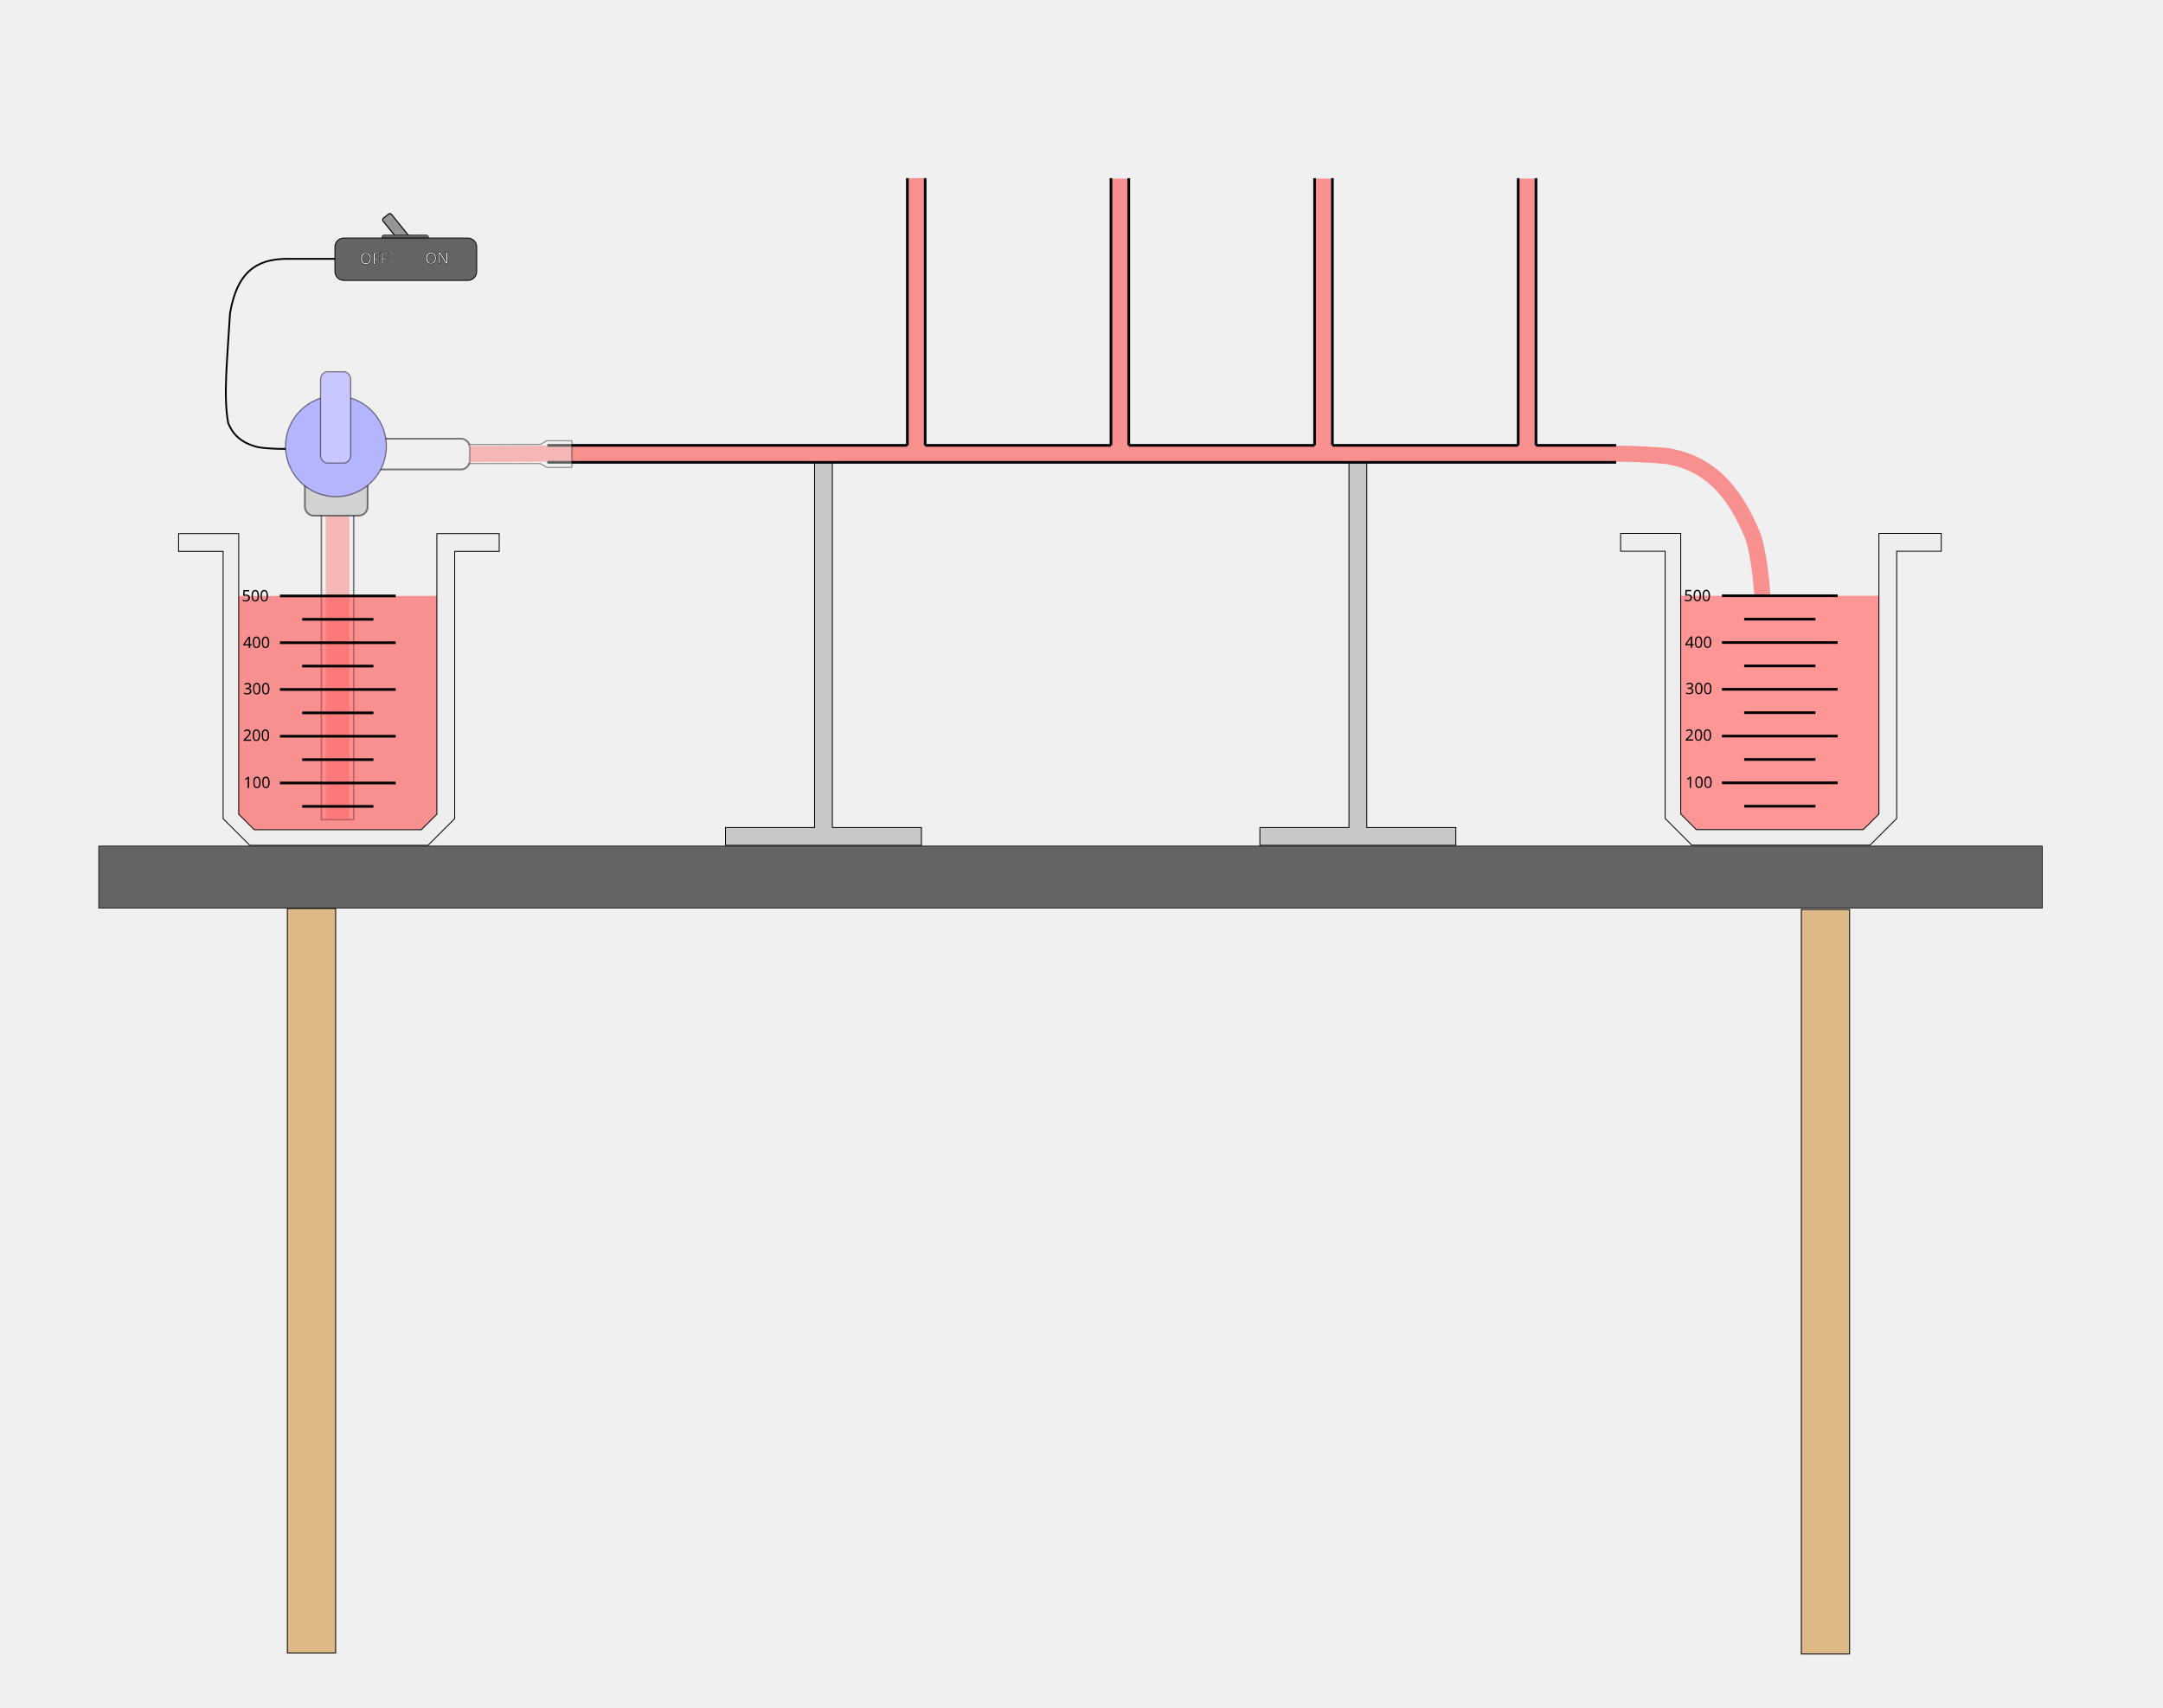
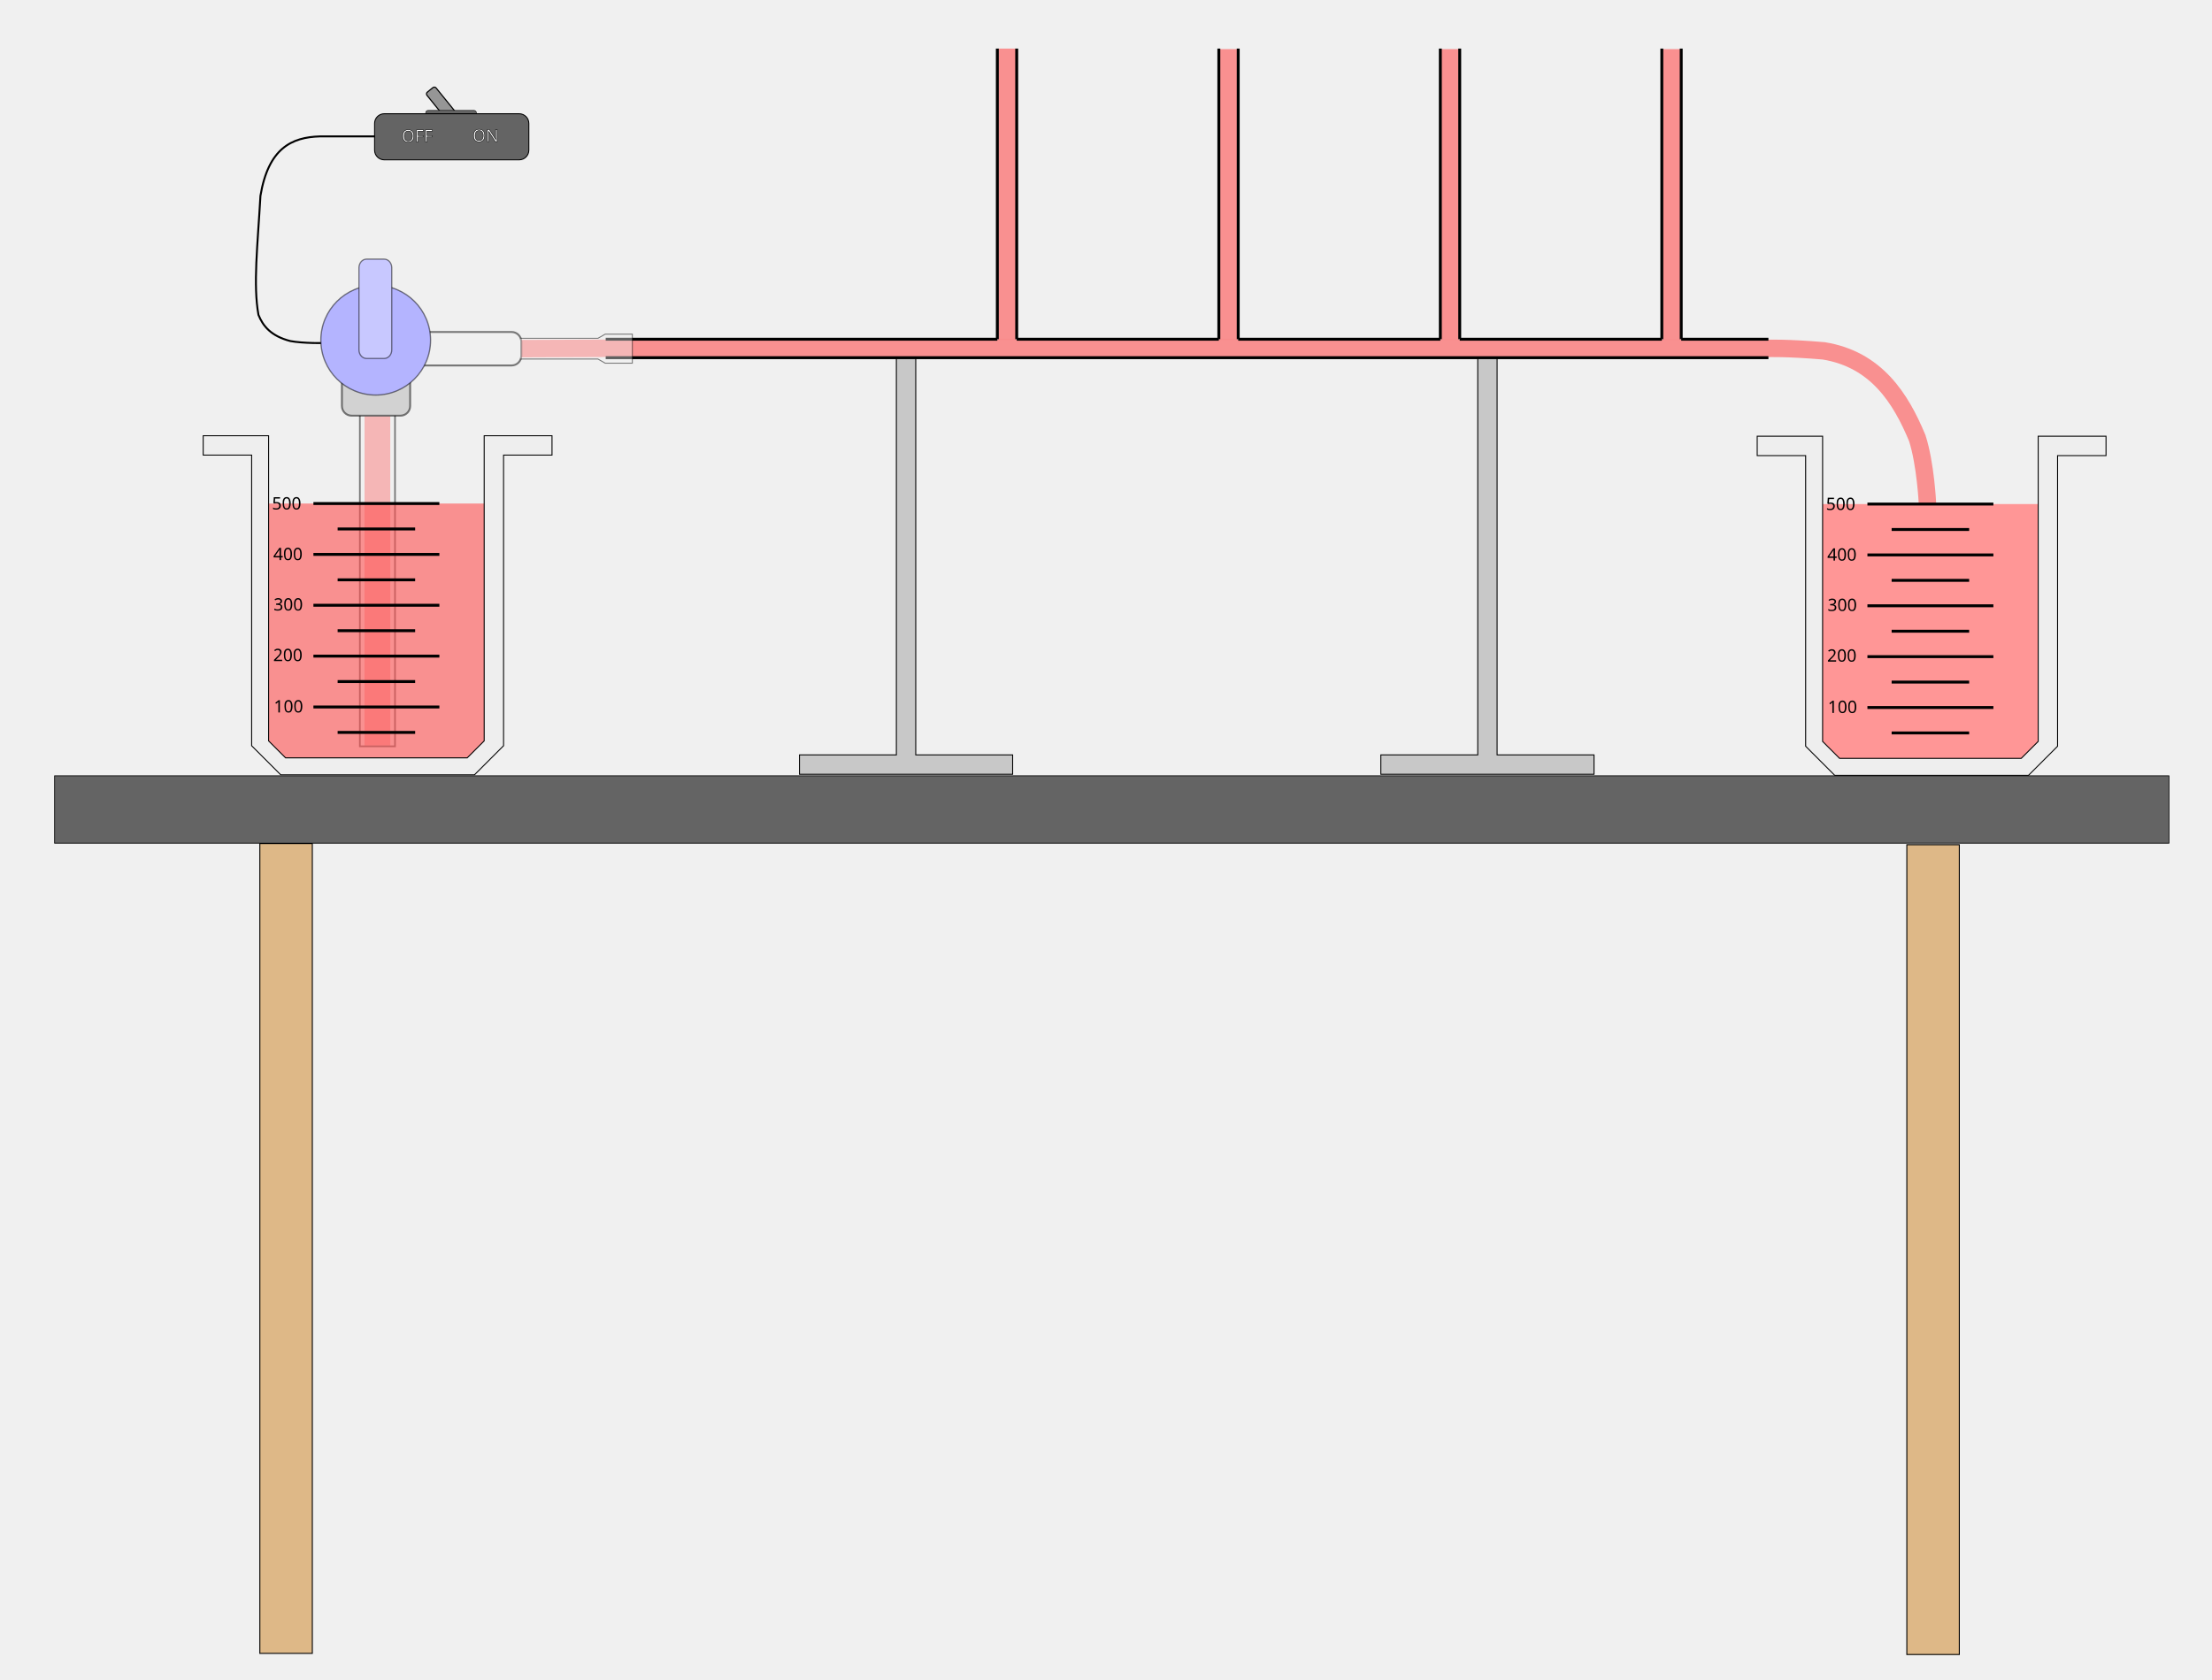
- <svg xmlns="http://www.w3.org/2000/svg" width="190mm" height="150mm" viewBox="-20 -20 242.852 191.725" version="1.1" id="canvas">
+ <svg xmlns="http://www.w3.org/2000/svg" width="158.304mm" height="120.195mm" viewBox="0 0 228.293 173.335" version="1.1" id="canvas">
  <defs id="defs" />
  <filter id="shadow" color-interpolation-filters="sRGB">
    <feDropShadow flood-opacity="0.5" dx="0" dy="0" stdDeviation="0.3" flood-color="navy" />
  </filter>
-   <g id="apparatus" transform="translate(-38.54505,-88.095)">
+   <g id="apparatus" transform="translate(-17.48816,-83.07999)">
    <path style="fill:#c8c8c8;fill-opacity:1;stroke:#000000;stroke-width:0.1;stroke-dasharray:none;stroke-opacity:1" d="m 110,120 v 41 h -10 v 2 h 22 v -2 h -10 v -41" id="apparatus-left-leg" />
    <path style="fill:#c8c8c8;fill-opacity:1;stroke:#000000;stroke-width:0.1;stroke-dasharray:none;stroke-opacity:1" d="m 170,120 v 41 h -10 v 2 h 22 v -2 h -10 v -41" id="apparatus-right-leg" />
    <path style="fill:none;fill-opacity:0.6;stroke:#ff5050;stroke-width:1.8;stroke-dasharray:none;stroke-opacity:0.6" d="m 69.752,119.074 10.764,-0.046 119.415,0.015 c 0,0 1.933,-0.074 5.772,0.251 5.444,0.882 7.957,4.917 9.657,9.002 0.866,2.683 1.055,6.772 1.055,6.772" id="tube-liquid" />
    <path style="fill:#cdcdcd;fill-opacity:0.6;stroke:#ff5050;stroke-width:2.655;stroke-dasharray:none;stroke-opacity:0.6" d="m 56.44,160.034 v -33.986" id="intake-liquid" />
    <path style="fill:#c8c8c8;fill-opacity:1;stroke:#ff5050;stroke-width:1.806;stroke-dasharray:none;stroke-opacity:0.6" d="M 216.396,161.183 V 134.979" id="waste-beaker-stream" />
    <path style="fill:#ff5050;fill-opacity:0.6;stroke:#ff5050;stroke-width:1.802;stroke-dasharray:none;stroke-opacity:0.6" d="M 121.42,118.15 V 88.095" id="manometer-liquid-1" />
    <path style="fill:#ff5050;fill-opacity:0.6;stroke:#ff5050;stroke-width:1.802;stroke-dasharray:none;stroke-opacity:0.6" d="m 144.28,118.15 v -30" id="manometer-liquid-2" />
    <path style="fill:#ff5050;fill-opacity:0.6;stroke:#ff5050;stroke-width:1.802;stroke-dasharray:none;stroke-opacity:0.6" d="m 167.14,118.15 v -30" id="manometer-liquid-3" />
    <path style="fill:#ff5050;fill-opacity:0.6;stroke:#ff5050;stroke-width:1.802;stroke-dasharray:none;stroke-opacity:0.6" d="m 190,118.15 v -30" id="manometer-liquid-4" />
    <path style="fill:#ff5050;fill-opacity:0.6;stroke:#000000;stroke-width:0.3;stroke-dasharray:none;stroke-opacity:1" d="m 120.42,118.095 v -30" id="manometer-wall-1" />
    <path style="fill:#ff5050;fill-opacity:0.6;stroke:#000000;stroke-width:0.3;stroke-dasharray:none;stroke-opacity:1" d="m 122.42,118.095 v -30" id="manometer-wall-2" />
    <path style="fill:#ff5050;fill-opacity:0.6;stroke:#000000;stroke-width:0.3;stroke-dasharray:none;stroke-opacity:1" d="m 143.28,118.095 v -30" id="manometer-wall-3" />
    <path style="fill:#ff5050;fill-opacity:0.6;stroke:#000000;stroke-width:0.3;stroke-dasharray:none;stroke-opacity:1" d="m 145.28,118.095 v -30" id="manometer-wall-4" />
    <path style="fill:#ff5050;fill-opacity:0.6;stroke:#000000;stroke-width:0.3;stroke-dasharray:none;stroke-opacity:1" d="m 166.14,118.095 v -30" id="manometer-wall-5" />
    <path style="fill:#ff5050;fill-opacity:0.6;stroke:#000000;stroke-width:0.3;stroke-dasharray:none;stroke-opacity:1" d="m 168.14,118.095 v -30" id="manometer-wall-6" />
    <path style="fill:#ff5050;fill-opacity:0.6;stroke:#000000;stroke-width:0.3;stroke-dasharray:none;stroke-opacity:1" d="m 189,118.095 v -30" id="manometer-wall-7" />
    <path style="fill:#ff5050;fill-opacity:0.6;stroke:#000000;stroke-width:0.3;stroke-dasharray:none;stroke-opacity:1" d="m 191,118.095 v -30" id="manometer-wall-8" />
    <path style="fill:#ff5050;fill-opacity:0.6;stroke:#000000;stroke-width:0.3;stroke-dasharray:none;stroke-opacity:1" d="M 120.42,118.095 H 80" id="apparatus-tube-top-path-1" />
    <path style="fill:#ff5050;fill-opacity:0.6;stroke:#000000;stroke-width:0.3;stroke-dasharray:none;stroke-opacity:1" d="M 143.28,118.095 H 122.42" id="apparatus-tube-top-path-2" />
    <path style="fill:#ff5050;fill-opacity:0.6;stroke:#000000;stroke-width:0.3;stroke-dasharray:none;stroke-opacity:1" d="M 166.14,118.095 H 145.28" id="apparatus-tube-top-path-3" />
    <path style="fill:#ff5050;fill-opacity:0.6;stroke:#000000;stroke-width:0.3;stroke-dasharray:none;stroke-opacity:1" d="M 189,118.095 H 168.14" id="apparatus-tube-top-path-4" />
    <path style="fill:#ff5050;fill-opacity:0.6;stroke:#000000;stroke-width:0.3;stroke-dasharray:none;stroke-opacity:1" d="m 191,118.095 h 9" id="apparatus-tube-top-path-5" />
    <path style="fill:#ff5050;fill-opacity:0.6;stroke:#000000;stroke-width:0.3;stroke-dasharray:none;stroke-opacity:1" d="M 80,120 H 200" id="apparatus-tube-bottom-path" />
    <g id="power-switch">
      <path style="fill:none;fill-opacity:1;stroke:#000000;stroke-width:0.2;stroke-dasharray:none;stroke-opacity:1" d="m 55.746,118.284 c 0,0 -5.717,0.478 -8.291,0 -2.003,-0.514 -2.83,-1.556 -3.293,-2.705 -0.56,-3.119 -0.088,-7.115 0.206,-12.29 0.823,-4.911 3.219,-6.042 6.13,-6.13 h 6.307" id="switch-wire" />
      <rect style="fill:#969696;fill-opacity:1;stroke:#000000;stroke-width:0.118;stroke-dasharray:none;stroke-opacity:1" id="switch" width="1.211" height="3.806" x="-10.612" y="110.719" transform="rotate(-38.9859)" rx="0.237" ry="0.237" />
      <rect style="fill:#646464;fill-opacity:1;stroke:#000000;stroke-width:0.05;stroke-dasharray:none;stroke-opacity:1" id="switch-bump" width="5.232" height="0.681" x="61.422" y="94.476" rx="0.237" ry="0.237" />
      <rect style="fill:#646464;fill-opacity:1;stroke:#000000;stroke-width:0.1;stroke-dasharray:none;stroke-opacity:1" id="switch-housing" width="15.919" height="4.758" x="56.148" y="94.82" rx="1" ry="1" />
      <text xml:space="preserve" style="font-size:1.764px;font-family:sans-serif;-inkscape-font-specification:sans-serif;fill:#ffffff;fill-opacity:1;stroke:#000000;stroke-width:0.05;stroke-dasharray:none;stroke-opacity:1" x="58.939" y="97.744" id="switch-off-text">
        <tspan id="tspan6" style="fill:#ffffff;fill-opacity:1;stroke:#000000;stroke-width:0.05;stroke-dasharray:none;stroke-opacity:1" x="58.939" y="97.744">OFF</tspan>
      </text>
      <text xml:space="preserve" style="font-size:1.764px;font-family:sans-serif;-inkscape-font-specification:sans-serif;fill:#ffffff;fill-opacity:1;stroke:#000000;stroke-width:0.05;stroke-dasharray:none;stroke-opacity:1" x="66.249" y="97.703" id="switch-on-text">
        <tspan id="tspan6-1" style="fill:#ffffff;fill-opacity:1;stroke:#000000;stroke-width:0.05;stroke-dasharray:none;stroke-opacity:1" x="66.249" y="97.703">ON</tspan>
      </text>
    </g>
    <rect style="fill:#f0f0f0;fill-opacity:0.4;stroke:#000000;stroke-width:0.171;stroke-dasharray:none;stroke-opacity:0.5" id="intake-hose" width="3.628" height="37.782" x="54.628" y="122.335" />
    <rect style="fill:#d2d2d2;fill-opacity:1;stroke:#000000;stroke-width:0.2;stroke-dasharray:none;stroke-opacity:0.5" id="pump-housing-1" width="7.043" height="11.425" x="52.776" y="114.562" rx="1" ry="1" />
    <rect style="fill:#f0f0f0;fill-opacity:1;stroke:#000000;stroke-width:0.2;stroke-dasharray:none;stroke-opacity:0.5" id="pump-housing-2" width="15.77" height="3.454" x="55.52" y="117.348" rx="1" ry="1" />
    <path style="fill:#f0f0f0;fill-opacity:0.4;stroke:#000000;stroke-width:0.1;stroke-dasharray:none;stroke-opacity:0.5" d="m 71.2,118 h 8 l 0.75,-0.43 h 2.8 v 3 h -2.8 l -0.75,-0.43 h -8" id="pump-outlet-hose" />
    <g id="valve">
      <circle style="fill:#b4b4ff;fill-opacity:1;stroke:#000000;stroke-width:0.131;stroke-dasharray:none;stroke-opacity:0.5" id="valve-circle" cx="56.263" cy="118.195" r="5.662" />
      <rect style="fill:#c8c8ff;fill-opacity:1;stroke:#000000;stroke-width:0.125;stroke-dasharray:none;stroke-opacity:0.5" id="valve-rect" width="3.385" height="10.254" x="54.535" y="109.828" rx="0.778" ry="0.891" />
    </g>
  </g>
-   <g id="source-beaker" transform="translate(-38.54505,-88.095)">
-     <rect style="fill:#ff5050;fill-opacity:0.6;stroke:#000000;stroke-width:0.091;stroke-opacity:0" id="source-liquid" width="22.75" height="26.25" x="45.095" y="135.001" />
-     <path style="fill:#eeeeee;fill-opacity:1;stroke:#000000;stroke-width:0.1" d="m 38.595,130.001 h 5 v 30 l 3,3 h 20 l 3,-3 v -30 h 5 v -2 h -7 v 31.5 l -1.75,1.75 h -18.75 l -1.75,-1.75 v -31.5 h -6.75 z" id="source-beaker-path" />
-     <path style="fill:#ff8c8c;stroke:#000000;stroke-width:0.3;stroke-dasharray:none;stroke-opacity:1" d="m 52.47,158.626 h 8" id="source-50-ml" />
-     <path style="fill:#ff8c8c;stroke:#000000;stroke-width:0.3;stroke-dasharray:none;stroke-opacity:1" d="m 49.97,156.001 h 13" id="source-100-ml" />
-     <path style="fill:#ff8c8c;stroke:#000000;stroke-width:0.3;stroke-dasharray:none;stroke-opacity:1" d="m 52.47,153.376 h 8" id="source-150-ml" />
-     <path style="fill:#ff8c8c;stroke:#000000;stroke-width:0.3;stroke-dasharray:none;stroke-opacity:1" d="m 49.97,150.751 h 13" id="source-200-ml" />
-     <path style="fill:#ff8c8c;stroke:#000000;stroke-width:0.3;stroke-dasharray:none;stroke-opacity:1" d="m 52.47,148.126 h 8" id="source-250-ml" />
-     <path style="fill:#ff8c8c;stroke:#000000;stroke-width:0.3;stroke-dasharray:none;stroke-opacity:1" d="m 49.97,145.501 h 13" id="source-300-ml" />
-     <path style="fill:#ff8c8c;stroke:#000000;stroke-width:0.3;stroke-dasharray:none;stroke-opacity:1" d="m 52.47,142.876 h 8" id="source-350-ml" />
-     <path style="fill:#ff8c8c;stroke:#000000;stroke-width:0.3;stroke-dasharray:none;stroke-opacity:1" d="m 49.97,140.251 h 13" id="source-400-ml" />
-     <path style="fill:#ff8c8c;stroke:#000000;stroke-width:0.3;stroke-dasharray:none;stroke-opacity:1" d="m 52.47,137.626 h 8" id="source-450-ml" />
-     <path style="fill:#ff8c8c;stroke:#000000;stroke-width:0.3;stroke-dasharray:none;stroke-opacity:1" d="m 49.97,135.001 h 13" id="source-500-ml" />
-     <text xml:space="preserve" style="font-weight:bold;font-size:1.764px;font-family:'Apple Chancery';-inkscape-font-specification:'Apple Chancery Bold';fill:#ff8c8c;stroke:#000000;stroke-width:0.3;stroke-dasharray:none;stroke-opacity:1" x="45.696" y="135.608" id="source-label-500">
-       <tspan id="tspan2" style="font-style:normal;font-variant:normal;font-weight:normal;font-stretch:normal;font-size:1.764px;font-family:sans-serif;-inkscape-font-specification:sans-serif;fill:#000000;fill-opacity:1;stroke:#000000;stroke-width:0.3;stroke-opacity:0" x="45.696" y="135.608">500</tspan>
+   <g id="source-beaker" transform="translate(-60.81474,-114.7398)">
+     <rect style="fill:#ff5050;fill-opacity:0.6;stroke:#000000;stroke-width:0.091;stroke-opacity:0" id="source-liquid" width="22.75" height="26.25" x="88.286" y="166.715" />
+     <path style="fill:#eeeeee;fill-opacity:1;stroke:#000000;stroke-width:0.1" d="m 81.786,161.715 h 5 v 30 l 3,3 h 20 l 3,-3 v -30 h 5 v -2 h -7 v 31.5 l -1.75,1.75 H 90.286 l -1.75,-1.75 v -31.5 h -6.75 z" id="source-beaker-path" />
+     <path style="fill:#ff8c8c;stroke:#000000;stroke-width:0.3;stroke-dasharray:none;stroke-opacity:1" d="m 95.661,190.34 h 8" id="source-50-ml" />
+     <path style="fill:#ff8c8c;stroke:#000000;stroke-width:0.3;stroke-dasharray:none;stroke-opacity:1" d="M 93.161,187.715 H 106.161" id="source-100-ml" />
+     <path style="fill:#ff8c8c;stroke:#000000;stroke-width:0.3;stroke-dasharray:none;stroke-opacity:1" d="m 95.661,185.09 h 8" id="source-150-ml" />
+     <path style="fill:#ff8c8c;stroke:#000000;stroke-width:0.3;stroke-dasharray:none;stroke-opacity:1" d="M 93.161,182.465 H 106.161" id="source-200-ml" />
+     <path style="fill:#ff8c8c;stroke:#000000;stroke-width:0.3;stroke-dasharray:none;stroke-opacity:1" d="m 95.661,179.84 h 8" id="source-250-ml" />
+     <path style="fill:#ff8c8c;stroke:#000000;stroke-width:0.3;stroke-dasharray:none;stroke-opacity:1" d="M 93.161,177.215 H 106.161" id="source-300-ml" />
+     <path style="fill:#ff8c8c;stroke:#000000;stroke-width:0.3;stroke-dasharray:none;stroke-opacity:1" d="m 95.661,174.59 h 8" id="source-350-ml" />
+     <path style="fill:#ff8c8c;stroke:#000000;stroke-width:0.3;stroke-dasharray:none;stroke-opacity:1" d="M 93.161,171.965 H 106.161" id="source-400-ml" />
+     <path style="fill:#ff8c8c;stroke:#000000;stroke-width:0.3;stroke-dasharray:none;stroke-opacity:1" d="m 95.661,169.34 h 8" id="source-450-ml" />
+     <path style="fill:#ff8c8c;stroke:#000000;stroke-width:0.3;stroke-dasharray:none;stroke-opacity:1" d="M 93.161,166.715 H 106.161" id="source-500-ml" />
+     <text xml:space="preserve" style="font-weight:bold;font-size:1.764px;font-family:'Apple Chancery';-inkscape-font-specification:'Apple Chancery Bold';fill:#ff8c8c;stroke:#000000;stroke-width:0.3;stroke-dasharray:none;stroke-opacity:1" x="88.887" y="167.322" id="source-label-500">
+       <tspan id="tspan2" style="font-style:normal;font-variant:normal;font-weight:normal;font-stretch:normal;font-size:1.764px;font-family:sans-serif;-inkscape-font-specification:sans-serif;fill:#000000;fill-opacity:1;stroke:#000000;stroke-width:0.3;stroke-opacity:0" x="88.887" y="167.322">500</tspan>
    </text>
-     <text xml:space="preserve" style="font-weight:bold;font-size:1.764px;font-family:'Apple Chancery';-inkscape-font-specification:'Apple Chancery Bold';fill:#ff8c8c;stroke:#000000;stroke-width:0.3;stroke-dasharray:none;stroke-opacity:1" x="45.832" y="140.838" id="source-label-400">
-       <tspan id="tspan2-7" style="font-style:normal;font-variant:normal;font-weight:normal;font-stretch:normal;font-size:1.764px;font-family:sans-serif;-inkscape-font-specification:sans-serif;fill:#000000;fill-opacity:1;stroke:#000000;stroke-width:0.3;stroke-opacity:0" x="45.832" y="140.838">400</tspan>
+     <text xml:space="preserve" style="font-weight:bold;font-size:1.764px;font-family:'Apple Chancery';-inkscape-font-specification:'Apple Chancery Bold';fill:#ff8c8c;stroke:#000000;stroke-width:0.3;stroke-dasharray:none;stroke-opacity:1" x="89.023" y="172.552" id="source-label-400">
+       <tspan id="tspan2-7" style="font-style:normal;font-variant:normal;font-weight:normal;font-stretch:normal;font-size:1.764px;font-family:sans-serif;-inkscape-font-specification:sans-serif;fill:#000000;fill-opacity:1;stroke:#000000;stroke-width:0.3;stroke-opacity:0" x="89.023" y="172.552">400</tspan>
    </text>
-     <text xml:space="preserve" style="font-weight:bold;font-size:1.764px;font-family:'Apple Chancery';-inkscape-font-specification:'Apple Chancery Bold';fill:#ff8c8c;stroke:#000000;stroke-width:0.3;stroke-dasharray:none;stroke-opacity:1" x="45.86" y="146.037" id="source-label-300">
-       <tspan id="tspan2-7-1" style="font-style:normal;font-variant:normal;font-weight:normal;font-stretch:normal;font-size:1.764px;font-family:sans-serif;-inkscape-font-specification:sans-serif;fill:#000000;fill-opacity:1;stroke:#000000;stroke-width:0.3;stroke-opacity:0" x="45.86" y="146.037">300</tspan>
+     <text xml:space="preserve" style="font-weight:bold;font-size:1.764px;font-family:'Apple Chancery';-inkscape-font-specification:'Apple Chancery Bold';fill:#ff8c8c;stroke:#000000;stroke-width:0.3;stroke-dasharray:none;stroke-opacity:1" x="89.051" y="177.751" id="source-label-300">
+       <tspan id="tspan2-7-1" style="font-style:normal;font-variant:normal;font-weight:normal;font-stretch:normal;font-size:1.764px;font-family:sans-serif;-inkscape-font-specification:sans-serif;fill:#000000;fill-opacity:1;stroke:#000000;stroke-width:0.3;stroke-opacity:0" x="89.051" y="177.751">300</tspan>
    </text>
-     <text xml:space="preserve" style="font-weight:bold;font-size:1.764px;font-family:'Apple Chancery';-inkscape-font-specification:'Apple Chancery Bold';fill:#ff8c8c;stroke:#000000;stroke-width:0.3;stroke-dasharray:none;stroke-opacity:1" x="45.822" y="151.263" id="source-label-200">
-       <tspan id="tspan2-7-1-2" style="font-style:normal;font-variant:normal;font-weight:normal;font-stretch:normal;font-size:1.764px;font-family:sans-serif;-inkscape-font-specification:sans-serif;fill:#000000;fill-opacity:1;stroke:#000000;stroke-width:0.3;stroke-opacity:0" x="45.822" y="151.263">200</tspan>
+     <text xml:space="preserve" style="font-weight:bold;font-size:1.764px;font-family:'Apple Chancery';-inkscape-font-specification:'Apple Chancery Bold';fill:#ff8c8c;stroke:#000000;stroke-width:0.3;stroke-dasharray:none;stroke-opacity:1" x="89.013" y="182.977" id="source-label-200">
+       <tspan id="tspan2-7-1-2" style="font-style:normal;font-variant:normal;font-weight:normal;font-stretch:normal;font-size:1.764px;font-family:sans-serif;-inkscape-font-specification:sans-serif;fill:#000000;fill-opacity:1;stroke:#000000;stroke-width:0.3;stroke-opacity:0" x="89.013" y="182.977">200</tspan>
    </text>
-     <text xml:space="preserve" style="font-weight:bold;font-size:1.764px;font-family:'Apple Chancery';-inkscape-font-specification:'Apple Chancery Bold';fill:#ff8c8c;stroke:#000000;stroke-width:0.3;stroke-dasharray:none;stroke-opacity:1" x="45.883" y="156.562" id="source-label-100">
-       <tspan id="tspan2-7-1-2-1" style="font-style:normal;font-variant:normal;font-weight:normal;font-stretch:normal;font-size:1.764px;font-family:sans-serif;-inkscape-font-specification:sans-serif;fill:#000000;fill-opacity:1;stroke:#000000;stroke-width:0.3;stroke-opacity:0" x="45.883" y="156.562">100</tspan>
+     <text xml:space="preserve" style="font-weight:bold;font-size:1.764px;font-family:'Apple Chancery';-inkscape-font-specification:'Apple Chancery Bold';fill:#ff8c8c;stroke:#000000;stroke-width:0.3;stroke-dasharray:none;stroke-opacity:1" x="89.074" y="188.277" id="source-label-100">
+       <tspan id="tspan2-7-1-2-1" style="font-style:normal;font-variant:normal;font-weight:normal;font-stretch:normal;font-size:1.764px;font-family:sans-serif;-inkscape-font-specification:sans-serif;fill:#000000;fill-opacity:1;stroke:#000000;stroke-width:0.3;stroke-opacity:0" x="89.074" y="188.277">100</tspan>
    </text>
  </g>
-   <g id="waste-beaker" transform="translate(-38.54505,-88.095)">
-     <rect style="fill:#ff9696;fill-opacity:1;stroke:#000000;stroke-width:0.091;stroke-opacity:0" id="waste-liquid" width="22.75" height="26.25" x="207" y="134.982" />
-     <path style="fill:#eeeeee;fill-opacity:1;stroke:#000000;stroke-width:0.1" d="m 200.5,129.982 h 5 v 30 l 3,3 h 20 l 3,-3 v -30 h 5 v -2 h -7 v 31.5 l -1.75,1.75 h -18.75 l -1.75,-1.75 v -31.5 h -6.75 z" id="waste-beaker-path" />
-     <path style="fill:#ff8c8c;stroke:#000000;stroke-width:0.3;stroke-dasharray:none;stroke-opacity:1" d="m 214.375,158.607 h 8" id="waste-50-ml" />
-     <path style="fill:#ff8c8c;stroke:#000000;stroke-width:0.3;stroke-dasharray:none;stroke-opacity:1" d="m 211.875,155.982 h 13" id="waste-100-ml" />
-     <path style="fill:#ff8c8c;stroke:#000000;stroke-width:0.3;stroke-dasharray:none;stroke-opacity:1" d="m 214.375,153.357 h 8" id="waste-150-ml" />
-     <path style="fill:#ff8c8c;stroke:#000000;stroke-width:0.3;stroke-dasharray:none;stroke-opacity:1" d="m 211.875,150.732 h 13" id="waste-200-ml" />
-     <path style="fill:#ff8c8c;stroke:#000000;stroke-width:0.3;stroke-dasharray:none;stroke-opacity:1" d="m 214.375,148.107 h 8" id="waste-250-ml" />
-     <path style="fill:#ff8c8c;stroke:#000000;stroke-width:0.3;stroke-dasharray:none;stroke-opacity:1" d="m 211.875,145.482 h 13" id="waste-300-ml" />
-     <path style="fill:#ff8c8c;stroke:#000000;stroke-width:0.3;stroke-dasharray:none;stroke-opacity:1" d="m 214.375,142.857 h 8" id="waste-350-ml" />
-     <path style="fill:#ff8c8c;stroke:#000000;stroke-width:0.3;stroke-dasharray:none;stroke-opacity:1" d="m 211.875,140.232 h 13" id="waste-400-ml" />
-     <path style="fill:#ff8c8c;stroke:#000000;stroke-width:0.3;stroke-dasharray:none;stroke-opacity:1" d="m 214.375,137.607 h 8" id="waste-450-ml" />
-     <path style="fill:#ff8c8c;stroke:#000000;stroke-width:0.3;stroke-dasharray:none;stroke-opacity:1" d="m 211.875,134.982 h 13" id="waste-500-ml" />
-     <text xml:space="preserve" style="font-weight:bold;font-size:1.764px;font-family:'Apple Chancery';-inkscape-font-specification:'Apple Chancery Bold';fill:#ff8c8c;stroke:#000000;stroke-width:0.3;stroke-dasharray:none;stroke-opacity:1" x="207.601" y="135.589" id="waste-label-500">
-       <tspan id="tspan15" style="font-style:normal;font-variant:normal;font-weight:normal;font-stretch:normal;font-size:1.764px;font-family:sans-serif;-inkscape-font-specification:sans-serif;fill:#000000;fill-opacity:1;stroke:#000000;stroke-width:0.3;stroke-opacity:0" x="207.601" y="135.589">500</tspan>
+   <g id="waste-beaker" transform="translate(-60.81474,-114.7398)">
+     <rect style="fill:#ff9696;fill-opacity:1;stroke:#000000;stroke-width:0.091;stroke-opacity:0" id="waste-liquid" width="22.75" height="26.25" x="248.67" y="166.769" />
+     <path style="fill:#eeeeee;fill-opacity:1;stroke:#000000;stroke-width:0.1" d="m 242.17,161.769 h 5 v 30 l 3,3 h 20 l 3,-3 v -30 h 5 v -2 h -7 v 31.5 l -1.75,1.75 h -18.75 l -1.75,-1.75 v -31.5 h -6.75 z" id="waste-beaker-path" />
+     <path style="fill:#ff8c8c;stroke:#000000;stroke-width:0.3;stroke-dasharray:none;stroke-opacity:1" d="m 256.045,190.394 h 8" id="waste-50-ml" />
+     <path style="fill:#ff8c8c;stroke:#000000;stroke-width:0.3;stroke-dasharray:none;stroke-opacity:1" d="m 253.545,187.769 h 13" id="waste-100-ml" />
+     <path style="fill:#ff8c8c;stroke:#000000;stroke-width:0.3;stroke-dasharray:none;stroke-opacity:1" d="m 256.045,185.144 h 8" id="waste-150-ml" />
+     <path style="fill:#ff8c8c;stroke:#000000;stroke-width:0.3;stroke-dasharray:none;stroke-opacity:1" d="m 253.545,182.519 h 13" id="waste-200-ml" />
+     <path style="fill:#ff8c8c;stroke:#000000;stroke-width:0.3;stroke-dasharray:none;stroke-opacity:1" d="m 256.045,179.894 h 8" id="waste-250-ml" />
+     <path style="fill:#ff8c8c;stroke:#000000;stroke-width:0.3;stroke-dasharray:none;stroke-opacity:1" d="m 253.545,177.269 h 13" id="waste-300-ml" />
+     <path style="fill:#ff8c8c;stroke:#000000;stroke-width:0.3;stroke-dasharray:none;stroke-opacity:1" d="m 256.045,174.644 h 8" id="waste-350-ml" />
+     <path style="fill:#ff8c8c;stroke:#000000;stroke-width:0.3;stroke-dasharray:none;stroke-opacity:1" d="m 253.545,172.019 h 13" id="waste-400-ml" />
+     <path style="fill:#ff8c8c;stroke:#000000;stroke-width:0.3;stroke-dasharray:none;stroke-opacity:1" d="m 256.045,169.394 h 8" id="waste-450-ml" />
+     <path style="fill:#ff8c8c;stroke:#000000;stroke-width:0.3;stroke-dasharray:none;stroke-opacity:1" d="m 253.545,166.769 h 13" id="waste-500-ml" />
+     <text xml:space="preserve" style="font-weight:bold;font-size:1.764px;font-family:'Apple Chancery';-inkscape-font-specification:'Apple Chancery Bold';fill:#ff8c8c;stroke:#000000;stroke-width:0.3;stroke-dasharray:none;stroke-opacity:1" x="249.271" y="167.376" id="waste-label-500">
+       <tspan id="tspan15" style="font-style:normal;font-variant:normal;font-weight:normal;font-stretch:normal;font-size:1.764px;font-family:sans-serif;-inkscape-font-specification:sans-serif;fill:#000000;fill-opacity:1;stroke:#000000;stroke-width:0.3;stroke-opacity:0" x="249.271" y="167.376">500</tspan>
    </text>
-     <text xml:space="preserve" style="font-weight:bold;font-size:1.764px;font-family:'Apple Chancery';-inkscape-font-specification:'Apple Chancery Bold';fill:#ff8c8c;stroke:#000000;stroke-width:0.3;stroke-dasharray:none;stroke-opacity:1" x="207.737" y="140.819" id="waste-label-400">
-       <tspan id="tspan16" style="font-style:normal;font-variant:normal;font-weight:normal;font-stretch:normal;font-size:1.764px;font-family:sans-serif;-inkscape-font-specification:sans-serif;fill:#000000;fill-opacity:1;stroke:#000000;stroke-width:0.3;stroke-opacity:0" x="207.737" y="140.819">400</tspan>
+     <text xml:space="preserve" style="font-weight:bold;font-size:1.764px;font-family:'Apple Chancery';-inkscape-font-specification:'Apple Chancery Bold';fill:#ff8c8c;stroke:#000000;stroke-width:0.3;stroke-dasharray:none;stroke-opacity:1" x="249.406" y="172.606" id="waste-label-400">
+       <tspan id="tspan16" style="font-style:normal;font-variant:normal;font-weight:normal;font-stretch:normal;font-size:1.764px;font-family:sans-serif;-inkscape-font-specification:sans-serif;fill:#000000;fill-opacity:1;stroke:#000000;stroke-width:0.3;stroke-opacity:0" x="249.406" y="172.606">400</tspan>
    </text>
-     <text xml:space="preserve" style="font-weight:bold;font-size:1.764px;font-family:'Apple Chancery';-inkscape-font-specification:'Apple Chancery Bold';fill:#ff8c8c;stroke:#000000;stroke-width:0.3;stroke-dasharray:none;stroke-opacity:1" x="207.765" y="146.018" id="waste-label-300">
-       <tspan id="tspan17" style="font-style:normal;font-variant:normal;font-weight:normal;font-stretch:normal;font-size:1.764px;font-family:sans-serif;-inkscape-font-specification:sans-serif;fill:#000000;fill-opacity:1;stroke:#000000;stroke-width:0.3;stroke-opacity:0" x="207.765" y="146.018">300</tspan>
+     <text xml:space="preserve" style="font-weight:bold;font-size:1.764px;font-family:'Apple Chancery';-inkscape-font-specification:'Apple Chancery Bold';fill:#ff8c8c;stroke:#000000;stroke-width:0.3;stroke-dasharray:none;stroke-opacity:1" x="249.435" y="177.805" id="waste-label-300">
+       <tspan id="tspan17" style="font-style:normal;font-variant:normal;font-weight:normal;font-stretch:normal;font-size:1.764px;font-family:sans-serif;-inkscape-font-specification:sans-serif;fill:#000000;fill-opacity:1;stroke:#000000;stroke-width:0.3;stroke-opacity:0" x="249.435" y="177.805">300</tspan>
    </text>
-     <text xml:space="preserve" style="font-weight:bold;font-size:1.764px;font-family:'Apple Chancery';-inkscape-font-specification:'Apple Chancery Bold';fill:#ff8c8c;stroke:#000000;stroke-width:0.3;stroke-dasharray:none;stroke-opacity:1" x="207.727" y="151.244" id="waste-label-200">
-       <tspan id="tspan18" style="font-style:normal;font-variant:normal;font-weight:normal;font-stretch:normal;font-size:1.764px;font-family:sans-serif;-inkscape-font-specification:sans-serif;fill:#000000;fill-opacity:1;stroke:#000000;stroke-width:0.3;stroke-opacity:0" x="207.727" y="151.244">200</tspan>
+     <text xml:space="preserve" style="font-weight:bold;font-size:1.764px;font-family:'Apple Chancery';-inkscape-font-specification:'Apple Chancery Bold';fill:#ff8c8c;stroke:#000000;stroke-width:0.3;stroke-dasharray:none;stroke-opacity:1" x="249.396" y="183.031" id="waste-label-200">
+       <tspan id="tspan18" style="font-style:normal;font-variant:normal;font-weight:normal;font-stretch:normal;font-size:1.764px;font-family:sans-serif;-inkscape-font-specification:sans-serif;fill:#000000;fill-opacity:1;stroke:#000000;stroke-width:0.3;stroke-opacity:0" x="249.396" y="183.031">200</tspan>
    </text>
-     <text xml:space="preserve" style="font-weight:bold;font-size:1.764px;font-family:'Apple Chancery';-inkscape-font-specification:'Apple Chancery Bold';fill:#ff8c8c;stroke:#000000;stroke-width:0.3;stroke-dasharray:none;stroke-opacity:1" x="207.788" y="156.544" id="waste-label-100">
-       <tspan id="tspan19" style="font-style:normal;font-variant:normal;font-weight:normal;font-stretch:normal;font-size:1.764px;font-family:sans-serif;-inkscape-font-specification:sans-serif;fill:#000000;fill-opacity:1;stroke:#000000;stroke-width:0.3;stroke-opacity:0" x="207.788" y="156.544">100</tspan>
+     <text xml:space="preserve" style="font-weight:bold;font-size:1.764px;font-family:'Apple Chancery';-inkscape-font-specification:'Apple Chancery Bold';fill:#ff8c8c;stroke:#000000;stroke-width:0.3;stroke-dasharray:none;stroke-opacity:1" x="249.457" y="188.33" id="waste-label-100">
+       <tspan id="tspan19" style="font-style:normal;font-variant:normal;font-weight:normal;font-stretch:normal;font-size:1.764px;font-family:sans-serif;-inkscape-font-specification:sans-serif;fill:#000000;fill-opacity:1;stroke:#000000;stroke-width:0.3;stroke-opacity:0" x="249.457" y="188.33">100</tspan>
    </text>
  </g>
-   <g id="table">
+   <g id="table" transform="translate(14.55108,5.087653)">
    <rect style="fill:#646464;fill-opacity:1;stroke:#000000;stroke-width:0.075;stroke-dasharray:none;stroke-opacity:1" id="table-top" width="218.218" height="6.964" x="-8.917" y="74.989" />
    <rect style="fill:#deb887;fill-opacity:1;stroke:#000000;stroke-width:0.102;stroke-dasharray:none;stroke-opacity:1" id="table-right-leg" width="5.416" height="83.583" x="182.247" y="82.109" />
    <rect style="fill:#deb887;fill-opacity:1;stroke:#000000;stroke-width:0.102;stroke-dasharray:none;stroke-opacity:1" id="table-left-leg" width="5.416" height="83.583" x="12.267" y="81.993" />
  </g>
</svg>
